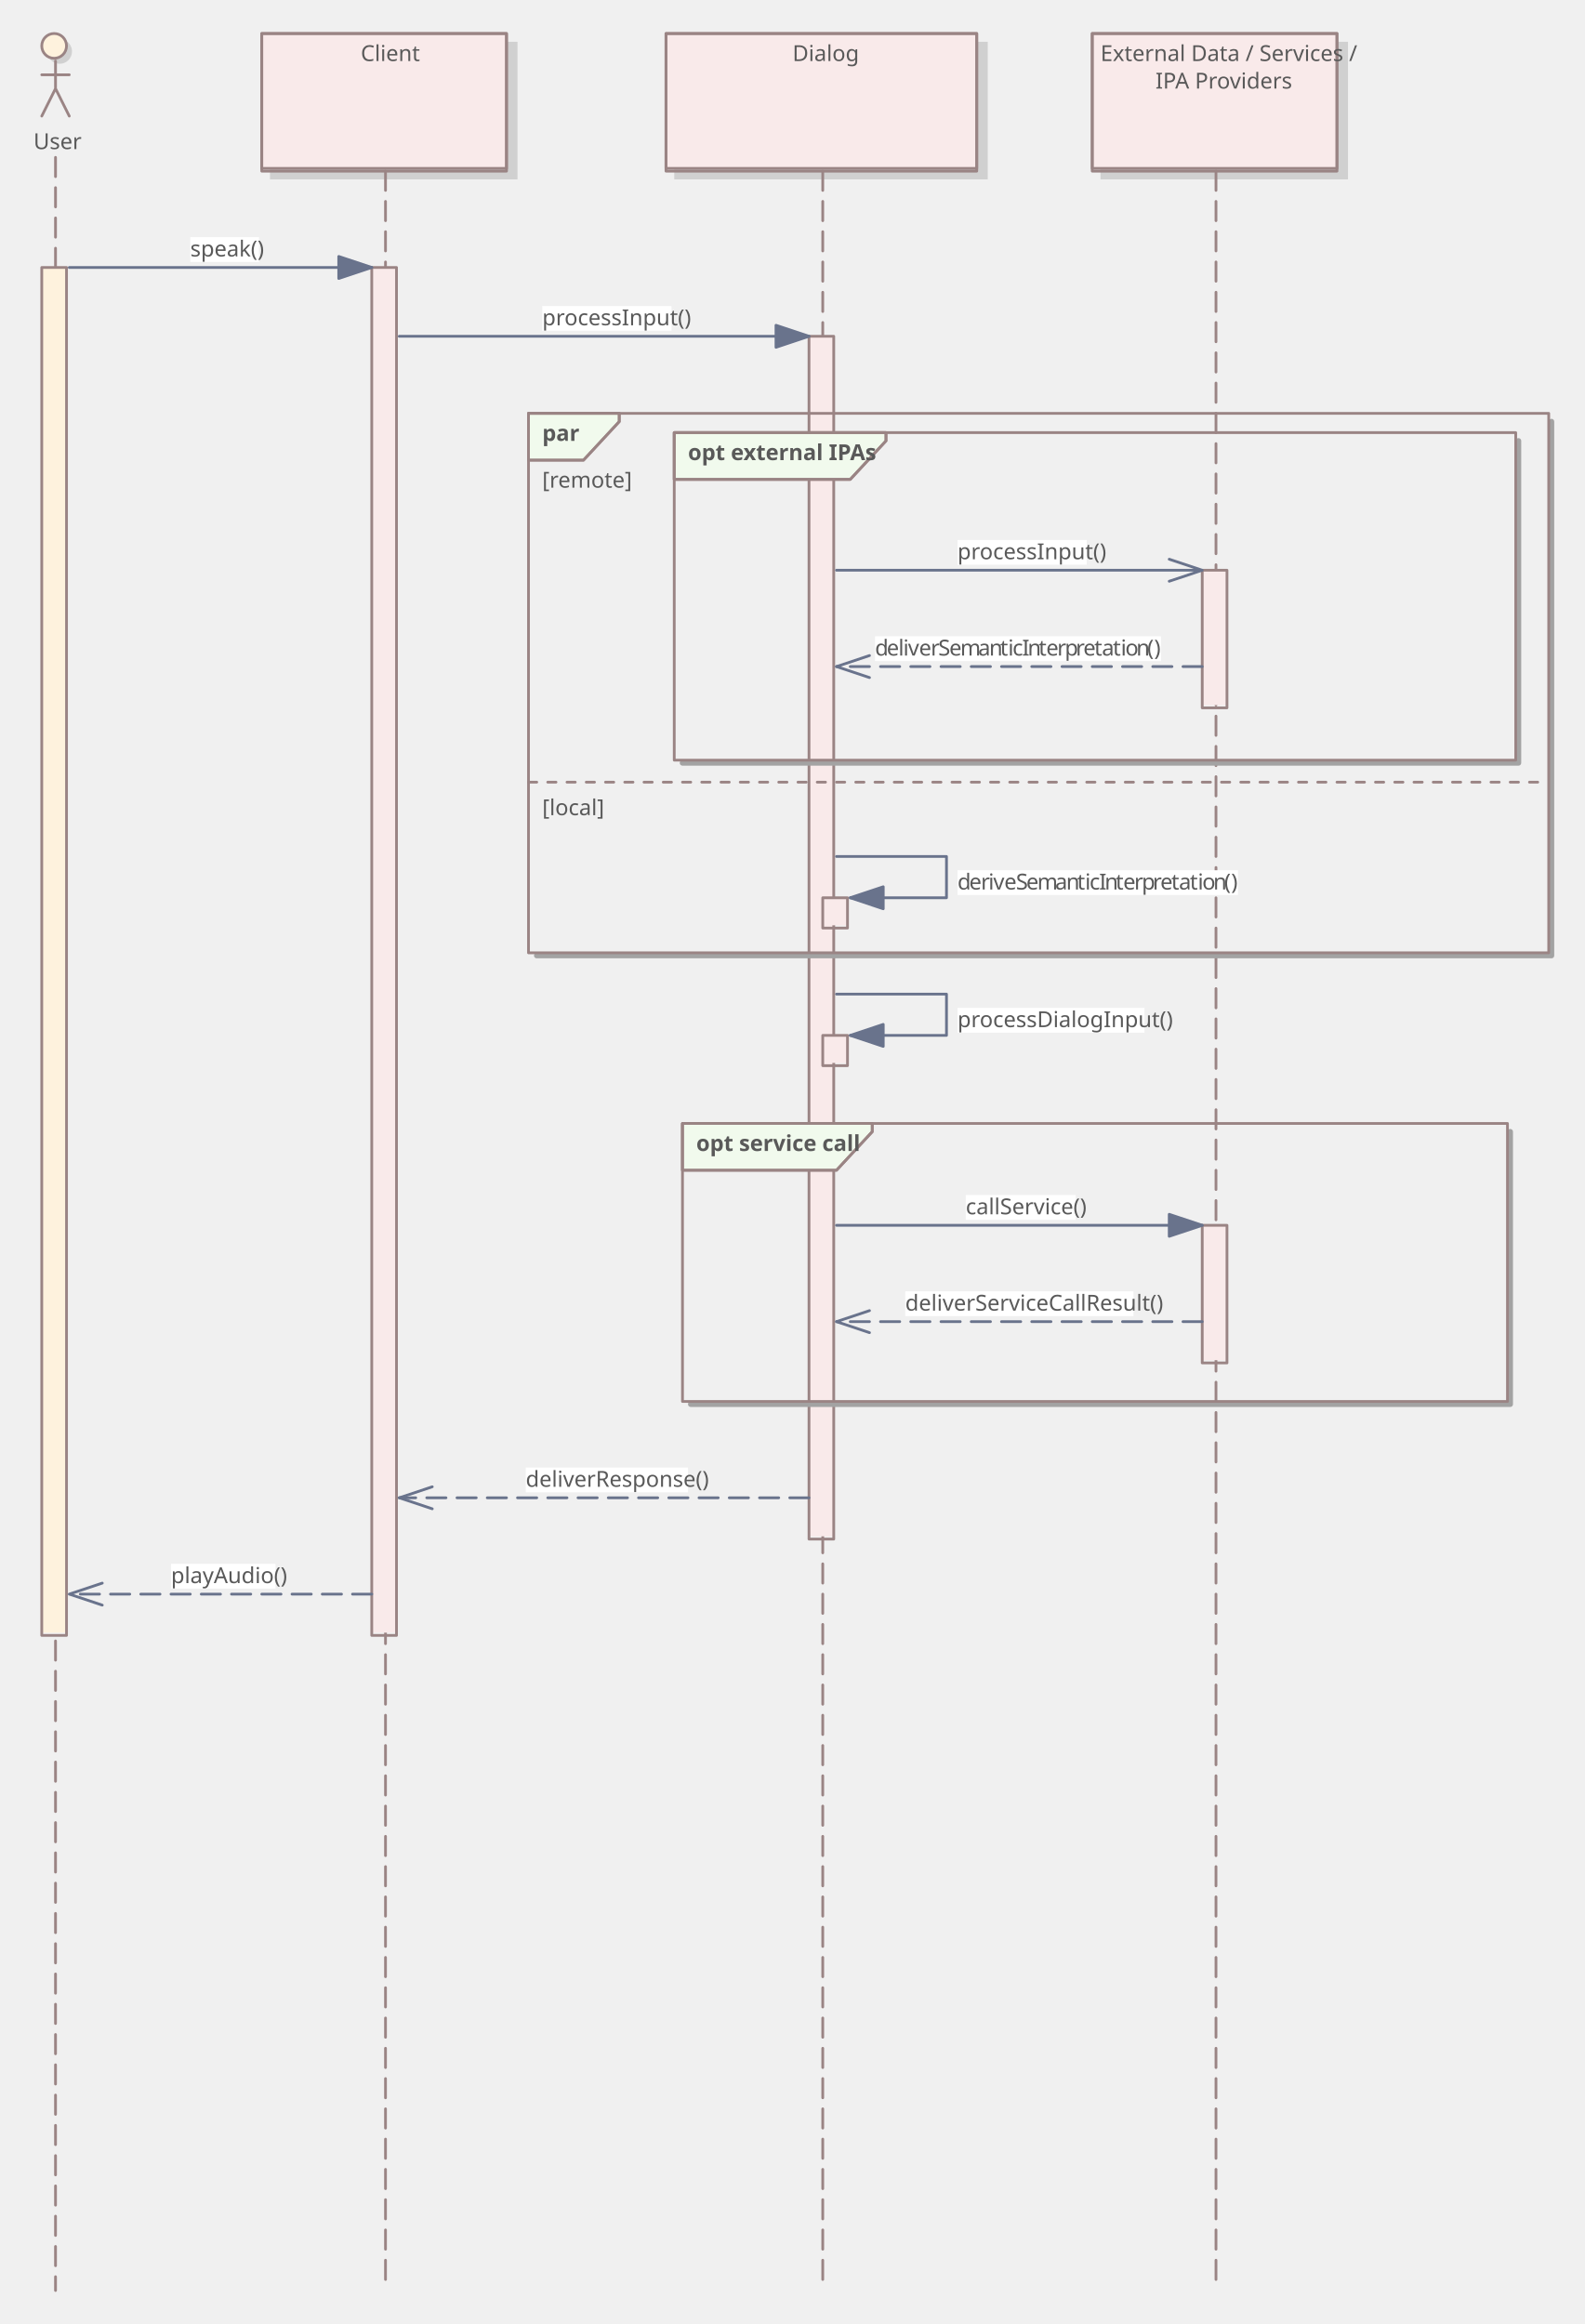
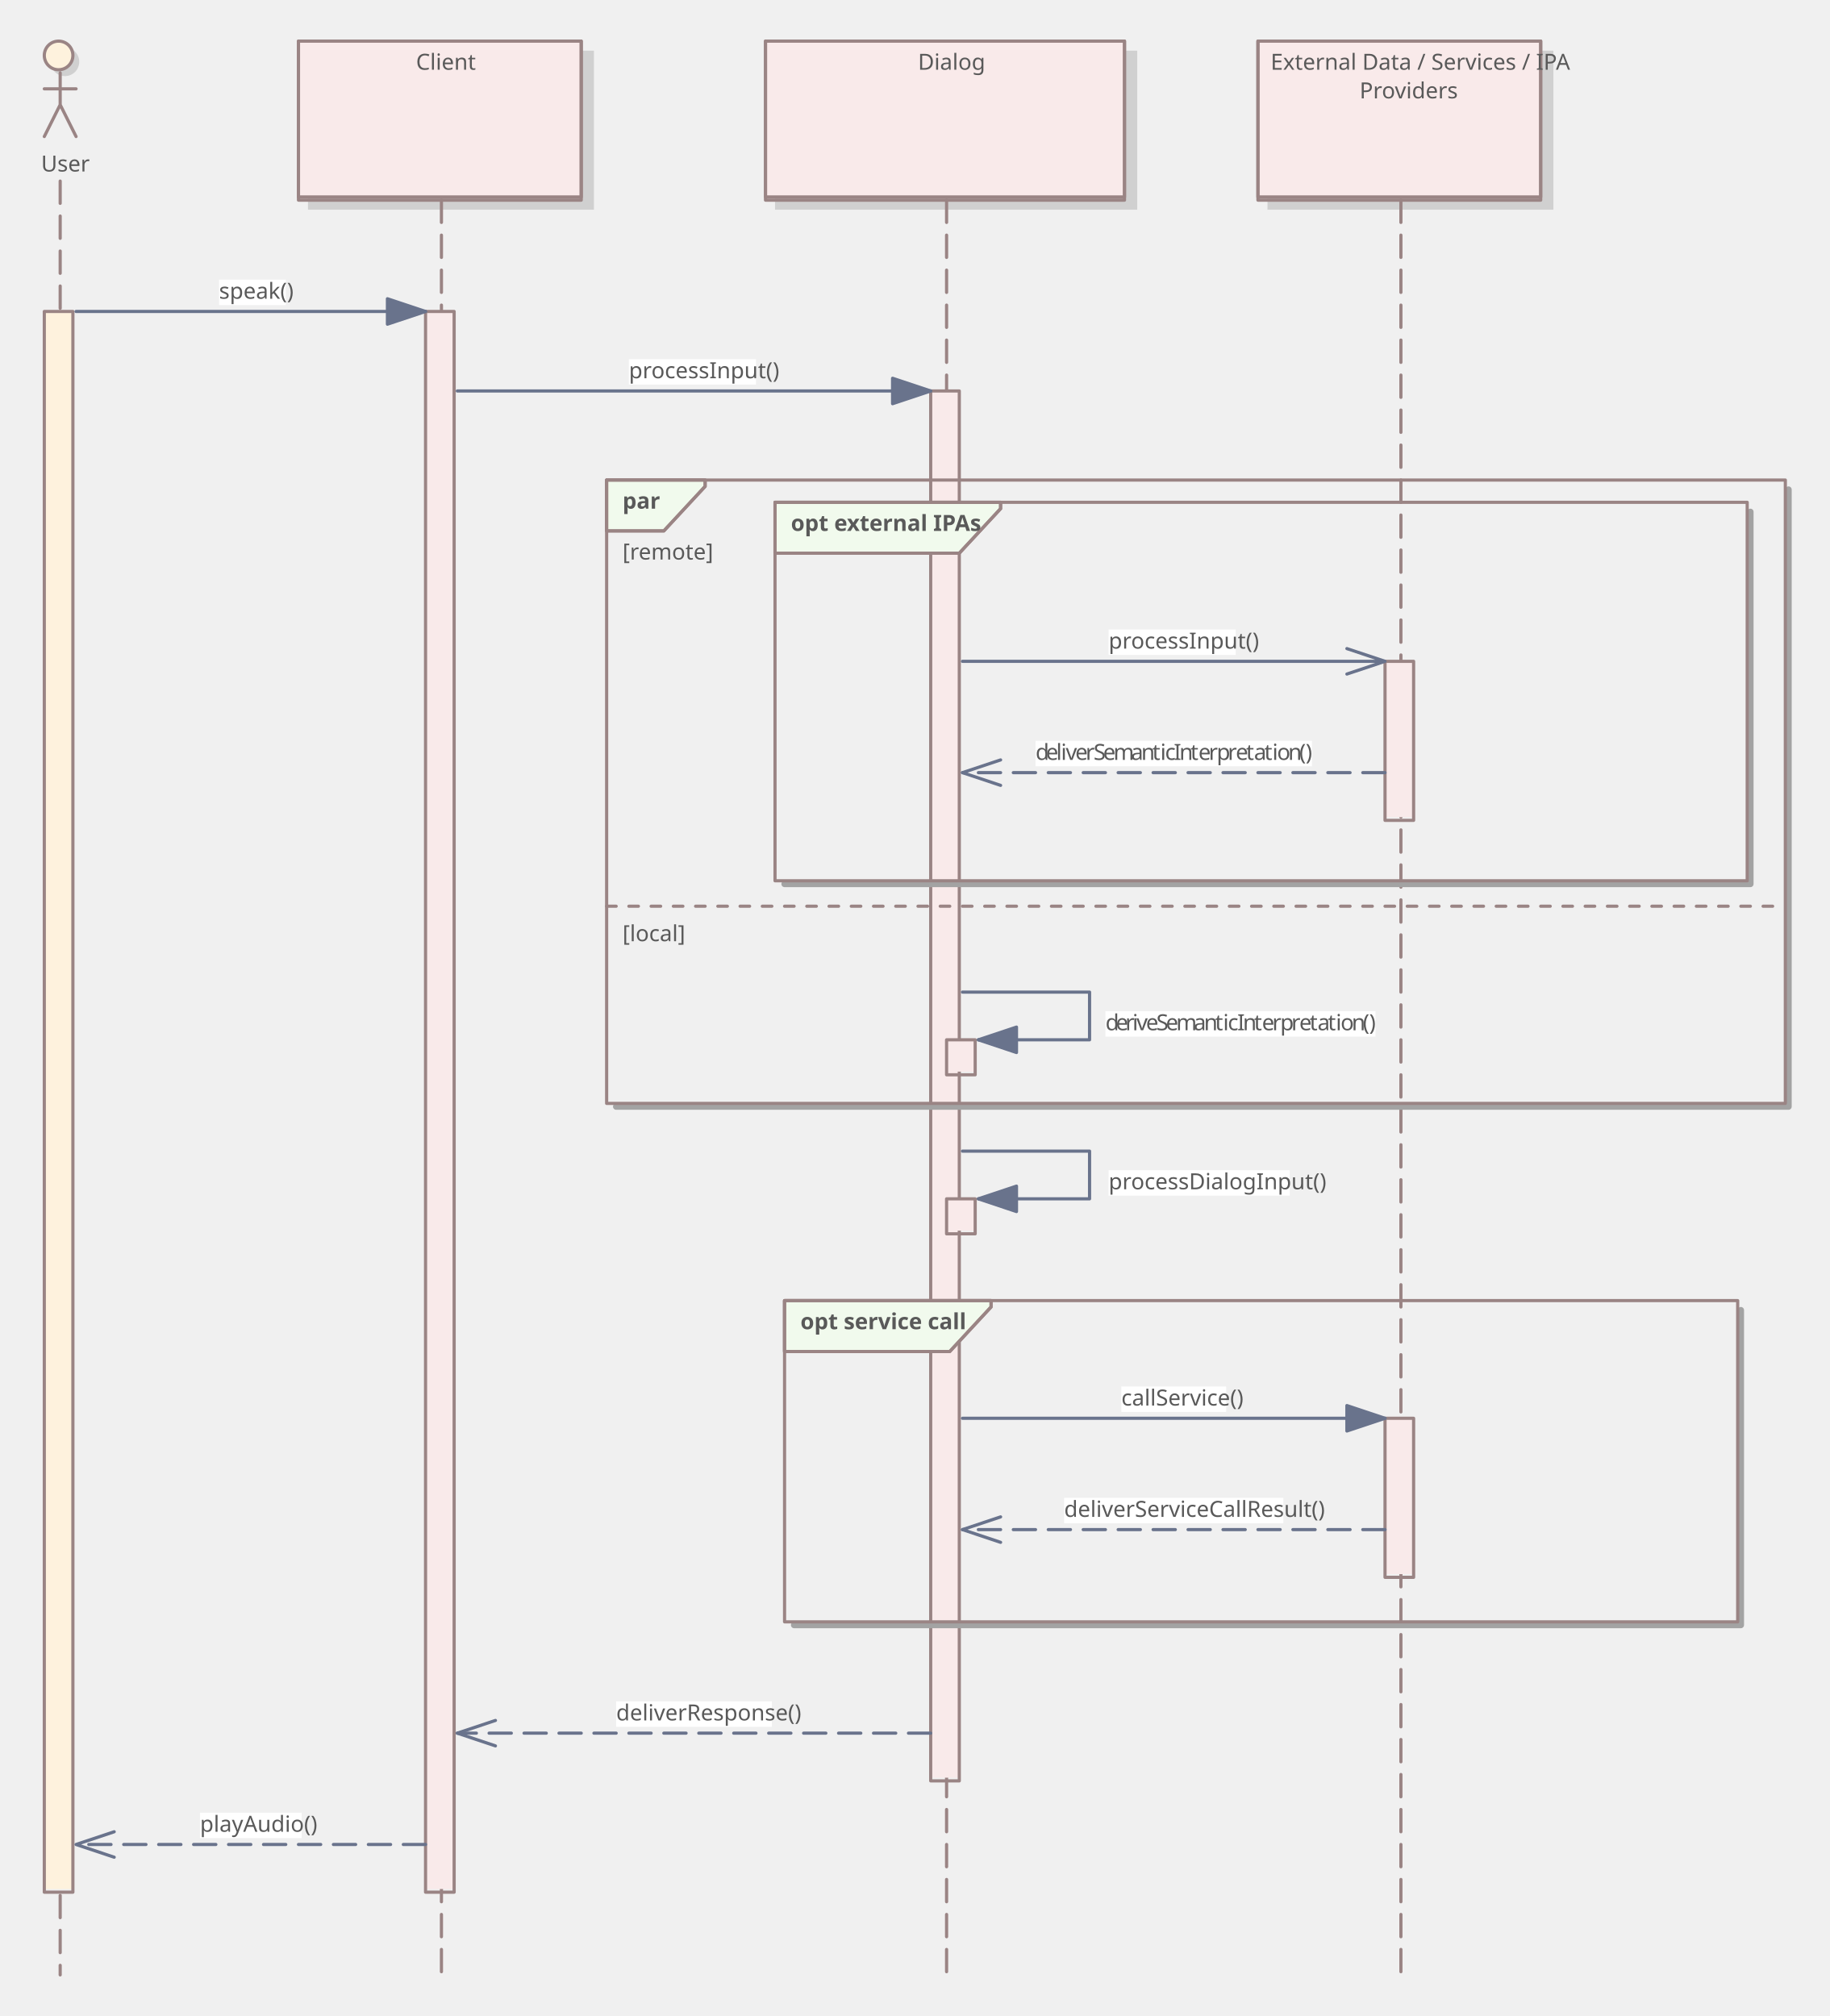
- <svg xmlns="http://www.w3.org/2000/svg" version="1.1" preserveAspectRatio="xMidYMid" xml:space="preserve" width="378.35pt" height="554.772pt" viewBox="36.637 24.302 378.35 554.772">
+ <svg xmlns="http://www.w3.org/2000/svg" version="1.1" preserveAspectRatio="xMidYMid" xml:space="preserve" width="355.92pt" height="392.233pt" viewBox="35.263 22.39 355.92 392.233">
  <g transform="matrix(1 0 0 -1 0 790)">
    <g stroke="#000000" fill="none" fill-rule="evenodd" stroke-width="1" stroke-linecap="round" stroke-linejoin="round" stroke-miterlimit="3" letter-spacing="normal" font-weight="normal" font-style="normal" baseline-shift="0">
-       <g transform="matrix(0.6 0 0 0.6 0 790.55)">
-         <g transform="matrix(1.094053 0 0 -1.095065 0 0)" font-family="CalibriUnicode" font-size="8">
+       <g transform="matrix(0.5 0 0 0.5 0 790.55)">
+         <g transform="matrix(1.236073 0 0 -1.237609 0 0)" font-family="CalibriUnicode" font-size="7">
          <path fill="#D0D0D0" stroke="none" d="M73 56.5C73 54.01 75.01 52 77.5 52C79.99 52 82 54.01 82 56.5C82 58.99 79.99 61 77.5 61C75.01 61 73 58.99 73 56.5" />
          <path stroke="none" fill="#FEF2DD" d="M71 54.5C71 52.01 73.01 50 75.5 50C77.99 50 80 52.01 80 54.5C80 56.99 77.99 59 75.5 59C73.01 59 71 56.99 71 54.5" />
          <path stroke="#9A8484" d="M71 54.5C71 52.01 73.01 50 75.5 50C77.99 50 80 52.01 80 54.5C80 56.99 77.99 59 75.5 59C73.01 59 71 56.99 71 54.5M76 60V70M71 65H81M71 80L76 70m5 10L76 70" />
-           <text transform="matrix(1 0 0 1 68 85)" fill="#595959" stroke="none">
-             <tspan dx="0 " x="0" y="7">User</tspan>
-           </text>
-           <path stroke="#9A8484" stroke-dasharray="7,4" d="M76 95L76 870" />
+           <text transform="matrix(1 0 0 1 70 85)" fill="#595959" stroke="none">
+             <tspan dx="0 " x="0" y="6">User</tspan>
+           </text>
+           <path stroke="#9A8484" stroke-dasharray="7,4" d="M76 94L76 658" />
          <rect stroke="none" fill="#FEF2DD" x="71" y="135" width="9" height="496" />
          <rect stroke="#9A8484" x="71" y="135" width="9" height="497" />
          <rect fill="#D0D0D0" stroke="none" x="154" y="53" width="90" height="50" />
          <rect stroke="none" fill="#F9EAEA" x="151" y="50" width="89" height="49" />
          <rect stroke="#9A8484" x="151" y="50" width="89" height="50" />
          <rect stroke="#9A8484" x="151" y="50" width="89" height="49" />
-           <text transform="matrix(1 0 0 1 187 53)" fill="#595959" stroke="none">
-             <tspan dx="0 " x="0" y="7">Client</tspan>
-           </text>
-           <path stroke="#9A8484" stroke-dasharray="7,4" d="M196 100L196 866" />
+           <text transform="matrix(1 0 0 1 188 53)" fill="#595959" stroke="none">
+             <tspan dx="0 " x="0" y="6">Client</tspan>
+           </text>
+           <path stroke="#9A8484" stroke-dasharray="7,4" d="M196 100L196 657" />
          <rect stroke="none" fill="#F9EAEA" x="191" y="135" width="9" height="496" />
          <rect stroke="#9A8484" x="191" y="135" width="9" height="497" />
          <rect fill="#D0D0D0" stroke="none" x="301" y="53" width="114" height="50" />
          <rect stroke="none" fill="#F9EAEA" x="298" y="50" width="113" height="49" />
          <rect stroke="#9A8484" x="298" y="50" width="113" height="50" />
          <rect stroke="#9A8484" x="298" y="50" width="113" height="49" />
-           <text transform="matrix(1 0 0 1 344 53)" fill="#595959" stroke="none">
-             <tspan dx="0 " x="0" y="7">Dialog</tspan>
-           </text>
-           <path stroke="#9A8484" stroke-dasharray="7,4" d="M355 100L355 866" />
+           <text transform="matrix(1 0 0 1 346 53)" fill="#595959" stroke="none">
+             <tspan dx="0 " x="0" y="6">Dialog</tspan>
+           </text>
+           <path stroke="#9A8484" stroke-dasharray="7,4" d="M355 100L355 657" />
          <rect stroke="none" fill="#F9EAEA" x="350" y="160" width="9" height="436" />
          <rect stroke="#9A8484" x="350" y="160" width="9" height="437" />
          <rect stroke="none" fill="#F9EAEA" x="355" y="364" width="9" height="10" />
          <rect stroke="#9A8484" x="355" y="364" width="9" height="11" />
          <rect stroke="none" fill="#F9EAEA" x="355" y="414" width="9" height="10" />
          <rect stroke="#9A8484" x="355" y="414" width="9" height="11" />
          <rect fill="#D0D0D0" stroke="none" x="456" y="53" width="90" height="50" />
          <rect stroke="none" fill="#F9EAEA" x="453" y="50" width="89" height="49" />
          <rect stroke="#9A8484" x="453" y="50" width="89" height="50" />
          <rect stroke="#9A8484" x="453" y="50" width="89" height="49" />
-           <text transform="matrix(1 0 0 1 456 53)" fill="#595959" stroke="none">
-             <tspan dx="0 " x="0" y="7">External Data / Services /</tspan>
-           </text>
-           <text transform="matrix(1 0 0 1 476 63)" fill="#595959" stroke="none">
-             <tspan dx="0 " x="0" y="7">IPA Providers</tspan>
-           </text>
-           <path stroke="#9A8484" stroke-dasharray="7,4" d="M498 100L498 866" />
+           <text transform="matrix(1 0 0 1 457 53)" fill="#595959" stroke="none">
+             <tspan dx="0 " x="0" y="6">External Data / Services / IPA</tspan>
+           </text>
+           <text transform="matrix(1 0 0 1 485 62)" fill="#595959" stroke="none">
+             <tspan dx="0 " x="0" y="6">Providers</tspan>
+           </text>
+           <path stroke="#9A8484" stroke-dasharray="7,4" d="M498 100L498 657" />
          <rect stroke="none" fill="#F9EAEA" x="493" y="245" width="9" height="49" />
          <rect stroke="#9A8484" x="493" y="245" width="9" height="50" />
          <rect stroke="none" fill="#F9EAEA" x="493" y="483" width="9" height="49" />
          <rect stroke="#9A8484" x="493" y="483" width="9" height="50" />
          <path stroke="#A3A3A3" stroke-width="2" d="M307 548H605m0 0V449" />
          <path stroke="#9A8484" d="M304 446V547m0 0H604m0 0V446m0 0H304" />
-           <path stroke="#9A8484" fill="#F1FAED" d="M304 446v17h56l13 -14v-3H304" />
-           <path stroke="#9A8484" d="M304 446v17h56l13 -14v-3H304 Z" />
+           <path stroke="#9A8484" fill="#F1FAED" d="M304 446v16h52l13 -14v-2H304" />
+           <path stroke="#9A8484" d="M304 446v16h52l13 -14v-2H304 Z" />
          <text transform="matrix(1 0 0 1 309 449)" fill="#595959" font-weight="bold" stroke="none">
-             <tspan dx="0 " x="0" y="7">opt service call</tspan>
+             <tspan dx="0 " x="0" y="6">opt service call</tspan>
          </text>
          <path stroke="#A3A3A3" stroke-width="2" d="M304 315H608m0 0V198" />
          <path stroke="#9A8484" d="M301 195V314m0 0H607m0 0V195m0 0H301" />
-           <path stroke="#9A8484" fill="#F1FAED" d="M301 195v17h64l13 -14v-3H301" />
-           <path stroke="#9A8484" d="M301 195v17h64l13 -14v-3H301 Z" />
+           <path stroke="#9A8484" fill="#F1FAED" d="M301 195v16h58l13 -14v-2H301" />
+           <path stroke="#9A8484" d="M301 195v16h58l13 -14v-2H301 Z" />
          <text transform="matrix(1 0 0 1 306 198)" fill="#595959" font-weight="bold" stroke="none">
-             <tspan dx="0 " x="0" y="7">opt external IPAs</tspan>
+             <tspan dx="0 " x="0" y="6">opt external IPAs</tspan>
          </text>
          <path stroke="#A3A3A3" stroke-width="2" d="M251 385H620m0 0V191" />
          <path stroke="#9A8484" d="M248 188V384m0 0H619m0 0V188m0 0H248" />
-           <path stroke="#9A8484" fill="#F1FAED" d="M248 188v17h20l13 -14v-3H248" />
-           <path stroke="#9A8484" d="M248 188v17h20l13 -14v-3H248 Z" />
+           <path stroke="#9A8484" fill="#F1FAED" d="M248 188v16h18l13 -14v-2H248" />
+           <path stroke="#9A8484" d="M248 188v16h18l13 -14v-2H248 Z" />
          <text transform="matrix(1 0 0 1 253 191)" fill="#595959" font-weight="bold" stroke="none">
-             <tspan dx="0 " x="0" y="7">par </tspan>
+             <tspan dx="0 " x="0" y="6">par </tspan>
          </text>
          <path stroke="#9A8484" stroke-dasharray="3,4" d="M248 322L615 322" />
-           <text transform="matrix(1 0 0 1 253 208)" fill="#595959" stroke="none">
-             <tspan dx="0 " x="0" y="7">[remote]</tspan>
+           <text transform="matrix(1 0 0 1 253 207)" fill="#595959" stroke="none">
+             <tspan dx="0 " x="0" y="6">[remote]</tspan>
          </text>
          <text transform="matrix(1 0 0 1 253 327)" fill="#595959" stroke="none">
-             <tspan dx="0 " x="0" y="7">[local]</tspan>
+             <tspan dx="0 " x="0" y="6">[local]</tspan>
          </text>
          <path stroke="#69738C" d="M81 135H191" />
          <path stroke="#69738C" fill="#69738C" d="M179 131v4v4l12 -4l-12 -4" />
          <path stroke="#69738C" d="M201 160H350" />
          <path stroke="#69738C" fill="#69738C" d="M338 156v4v4l12 -4l-12 -4" />
          <path stroke="#69738C" d="M360 245H493m0 0l-12 -4m12 4l-12 4" />
          <path stroke="#69738C" stroke-dasharray="7,4" d="M493 280L360 280" />
          <path stroke="#69738C" d="M360 280l12 -4m-12 4l12 4" />
          <path stroke="#69738C" d="M360 349h40m0 0v15m0 0H365" />
          <path stroke="#69738C" fill="#69738C" d="M377 360v4v4l-12 -4l12 -4" />
          <path stroke="#69738C" d="M360 399h40m0 0v15m0 0H365" />
          <path stroke="#69738C" fill="#69738C" d="M377 410v4v4l-12 -4l12 -4" />
          <path stroke="#69738C" d="M360 483H493" />
          <path stroke="#69738C" fill="#69738C" d="M481 479v4v4l12 -4l-12 -4" />
          <path stroke="#69738C" stroke-dasharray="7,4" d="M493 518L360 518" />
          <path stroke="#69738C" d="M360 518l12 -4m-12 4l12 4" />
          <path stroke="#69738C" stroke-dasharray="7,4" d="M350 582L201 582" />
          <path stroke="#69738C" d="M201 582l12 -4m-12 4l12 4" />
          <path stroke="#69738C" stroke-dasharray="7,4" d="M191 617L85 617" />
          <path stroke="#69738C" d="M81 617l12 -4m-12 4l12 4" />
-           <g transform="matrix(1 0 0 -1 125 124)">
-             <rect fill="#FFFFFF" stroke="none" x="0" width="25" y="-9" height="9" />
-           </g>
-           <text transform="matrix(1 0 0 1 125 124)" fill="#595959" stroke="none">
-             <tspan dx="0 " x="0" y="7">speak()</tspan>
-           </text>
-           <g transform="matrix(1 0 0 -1 407 472)">
-             <rect fill="#FFFFFF" stroke="none" x="0" width="40" y="-9" height="9" />
-           </g>
-           <text transform="matrix(1 0 0 1 407 472)" fill="#595959" stroke="none">
-             <tspan dx="0 " x="0" y="7">callService()</tspan>
-           </text>
-           <g transform="matrix(1 0 0 -1 404 234)">
-             <rect fill="#FFFFFF" stroke="none" x="0" width="47" y="-9" height="9" />
-           </g>
-           <text transform="matrix(1 0 0 1 404 234)" fill="#595959" stroke="none">
-             <tspan dx="0 " x="0" y="7">processInput()</tspan>
-           </text>
-           <g transform="matrix(1 0 0 -1 404 354)">
-             <rect fill="#FFFFFF" stroke="none" x="0" width="102" y="-9" height="9" />
-           </g>
-           <text transform="matrix(1 0 0 1 404 354)" fill="#595959" stroke="none">
-             <tspan dx="0 " x="0" y="7">d</tspan>
-             <tspan dx="0 " x="4.25" y="7">e</tspan>
-             <tspan dx="0 " x="8.5" y="7">r</tspan>
-             <tspan dx="0 " x="11.25" y="7">i</tspan>
-             <tspan dx="0 " x="13" y="7">v</tspan>
-             <tspan dx="0 " x="17" y="7">e</tspan>
-             <tspan dx="0 " x="21.25" y="7">S</tspan>
-             <tspan dx="0 " x="25" y="7">e</tspan>
-             <tspan dx="0 " x="29" y="7">m</tspan>
-             <tspan dx="0 " x="35.5" y="7">a</tspan>
-             <tspan dx="0 " x="39.5" y="7">n</tspan>
-             <tspan dx="0 0 " x="43.5" y="7">ti</tspan>
-             <tspan dx="0 " x="48" y="7">c</tspan>
-             <tspan dx="0 " x="51.5" y="7">I</tspan>
-             <tspan dx="0 " x="53.5" y="7">n</tspan>
-             <tspan dx="0 " x="57.5" y="7">t</tspan>
-             <tspan dx="0 " x="60.25" y="7">e</tspan>
-             <tspan dx="0 " x="64.25" y="7">r</tspan>
-             <tspan dx="0 " x="67" y="7">p</tspan>
-             <tspan dx="0 " x="71" y="7">r</tspan>
-             <tspan dx="0 " x="73.75" y="7">e</tspan>
-             <tspan dx="0 " x="77.75" y="7">t</tspan>
-             <tspan dx="0 " x="80.5" y="7">a</tspan>
-             <tspan dx="0 0 " x="84.5" y="7">ti</tspan>
-             <tspan dx="0 " x="89" y="7">o</tspan>
-             <tspan dx="0 " x="93" y="7">n</tspan>
-             <tspan dx="0 " x="97" y="7">(</tspan>
-             <tspan dx="0 " x="99.5" y="7">)</tspan>
-           </text>
-           <g transform="matrix(1 0 0 -1 374 269)">
-             <rect fill="#FFFFFF" stroke="none" x="0" width="104" y="-9" height="9" />
-           </g>
-           <text transform="matrix(1 0 0 1 374 269)" fill="#595959" stroke="none">
-             <tspan dx="0 " x="0" y="7">d</tspan>
-             <tspan dx="0 " x="4.25" y="7">e</tspan>
-             <tspan dx="0 " x="8.5" y="7">l</tspan>
-             <tspan dx="0 " x="10.25" y="7">i</tspan>
-             <tspan dx="0 " x="12" y="7">v</tspan>
-             <tspan dx="0 " x="16" y="7">e</tspan>
-             <tspan dx="0 " x="20.25" y="7">r</tspan>
-             <tspan dx="0 " x="23" y="7">S</tspan>
-             <tspan dx="0 " x="27" y="7">e</tspan>
-             <tspan dx="0 " x="31" y="7">m</tspan>
-             <tspan dx="0 " x="37.5" y="7">a</tspan>
-             <tspan dx="0 " x="41.5" y="7">n</tspan>
-             <tspan dx="0 0 " x="45.5" y="7">ti</tspan>
-             <tspan dx="0 " x="50" y="7">c</tspan>
-             <tspan dx="0 " x="53.5" y="7">I</tspan>
-             <tspan dx="0 " x="55.5" y="7">n</tspan>
-             <tspan dx="0 " x="59.5" y="7">t</tspan>
-             <tspan dx="0 " x="62.25" y="7">e</tspan>
-             <tspan dx="0 " x="66.25" y="7">r</tspan>
-             <tspan dx="0 " x="69" y="7">p</tspan>
-             <tspan dx="0 " x="73" y="7">r</tspan>
-             <tspan dx="0 " x="75.75" y="7">e</tspan>
-             <tspan dx="0 " x="79.75" y="7">t</tspan>
-             <tspan dx="0 " x="82.5" y="7">a</tspan>
-             <tspan dx="0 0 " x="86.5" y="7">ti</tspan>
-             <tspan dx="0 " x="91" y="7">o</tspan>
-             <tspan dx="0 " x="95" y="7">n</tspan>
-             <tspan dx="0 " x="99" y="7">(</tspan>
-             <tspan dx="0 " x="101.5" y="7">)</tspan>
-           </text>
-           <g transform="matrix(1 0 0 -1 404 404)">
-             <rect fill="#FFFFFF" stroke="none" x="0" width="68" y="-9" height="9" />
-           </g>
-           <text transform="matrix(1 0 0 1 404 404)" fill="#595959" stroke="none">
-             <tspan dx="0 " x="0" y="7">processDialogInput()</tspan>
-           </text>
-           <g transform="matrix(1 0 0 -1 118 606)">
-             <rect fill="#FFFFFF" stroke="none" x="0" width="38" y="-9" height="9" />
-           </g>
-           <text transform="matrix(1 0 0 1 118 606)" fill="#595959" stroke="none">
-             <tspan dx="0 " x="0" y="7">playAudio()</tspan>
-           </text>
-           <g transform="matrix(1 0 0 -1 247 571)">
-             <rect fill="#FFFFFF" stroke="none" x="0" width="59" y="-9" height="9" />
-           </g>
-           <text transform="matrix(1 0 0 1 247 571)" fill="#595959" stroke="none">
-             <tspan dx="0 " x="0" y="7">deliverResponse()</tspan>
-           </text>
-           <g transform="matrix(1 0 0 -1 253 149)">
-             <rect fill="#FFFFFF" stroke="none" x="0" width="47" y="-9" height="9" />
-           </g>
-           <text transform="matrix(1 0 0 1 253 149)" fill="#595959" stroke="none">
-             <tspan dx="0 " x="0" y="7">processInput()</tspan>
-           </text>
-           <g transform="matrix(1 0 0 -1 385 507)">
-             <rect fill="#FFFFFF" stroke="none" x="0" width="83" y="-9" height="9" />
-           </g>
-           <text transform="matrix(1 0 0 1 385 507)" fill="#595959" stroke="none">
-             <tspan dx="0 " x="0" y="7">deliverServiceCallResult()</tspan>
+           <g transform="matrix(1 0 0 -1 406 405)">
+             <rect fill="#FFFFFF" stroke="none" x="0" width="57" y="-8" height="8" />
+           </g>
+           <text transform="matrix(1 0 0 1 406 405)" fill="#595959" stroke="none">
+             <tspan dx="0 " x="0" y="6">processDialogInput()</tspan>
+           </text>
+           <g transform="matrix(1 0 0 -1 392 508)">
+             <rect fill="#FFFFFF" stroke="none" x="0" width="69" y="-8" height="8" />
+           </g>
+           <text transform="matrix(1 0 0 1 392 508)" fill="#595959" stroke="none">
+             <tspan dx="0 " x="0" y="6">deliverServiceCallResult()</tspan>
+           </text>
+           <g transform="matrix(1 0 0 -1 405 355)">
+             <rect fill="#FFFFFF" stroke="none" x="0" width="85" y="-8" height="8" />
+           </g>
+           <text transform="matrix(1 0 0 1 405 355)" fill="#595959" stroke="none">
+             <tspan dx="0 " x="0" y="6">d</tspan>
+             <tspan dx="0 " x="3.25" y="6">e</tspan>
+             <tspan dx="0 " x="6.25" y="6">r</tspan>
+             <tspan dx="0 " x="8.5" y="6">i</tspan>
+             <tspan dx="0 " x="9.75" y="6">v</tspan>
+             <tspan dx="0 " x="12.75" y="6">e</tspan>
+             <tspan dx="0 " x="16" y="6">S</tspan>
+             <tspan dx="0 " x="19" y="6">e</tspan>
+             <tspan dx="0 " x="22.25" y="6">m</tspan>
+             <tspan dx="0 " x="27.75" y="6">a</tspan>
+             <tspan dx="0 " x="31" y="6">n</tspan>
+             <tspan dx="0 0 " x="34.5" y="6">ti</tspan>
+             <tspan dx="0 " x="38.5" y="6">c</tspan>
+             <tspan dx="0 " x="41.5" y="6">I</tspan>
+             <tspan dx="0 " x="43.25" y="6">n</tspan>
+             <tspan dx="0 " x="46.75" y="6">t</tspan>
+             <tspan dx="0 " x="49.25" y="6">e</tspan>
+             <tspan dx="0 " x="52.5" y="6">r</tspan>
+             <tspan dx="0 " x="55" y="6">p</tspan>
+             <tspan dx="0 " x="58.5" y="6">r</tspan>
+             <tspan dx="0 " x="61" y="6">e</tspan>
+             <tspan dx="0 " x="64.25" y="6">t</tspan>
+             <tspan dx="0 " x="66.75" y="6">a</tspan>
+             <tspan dx="0 0 " x="70" y="6">ti</tspan>
+             <tspan dx="0 " x="74" y="6">o</tspan>
+             <tspan dx="0 " x="77.5" y="6">n</tspan>
+             <tspan dx="0 " x="81" y="6">(</tspan>
+             <tspan dx="0 " x="83" y="6">)</tspan>
+           </text>
+           <g transform="matrix(1 0 0 -1 383 270)">
+             <rect fill="#FFFFFF" stroke="none" x="0" width="87" y="-8" height="8" />
+           </g>
+           <text transform="matrix(1 0 0 1 383 270)" fill="#595959" stroke="none">
+             <tspan dx="0 " x="0" y="6">d</tspan>
+             <tspan dx="0 " x="3.25" y="6">e</tspan>
+             <tspan dx="0 " x="6.5" y="6">l</tspan>
+             <tspan dx="0 " x="8" y="6">i</tspan>
+             <tspan dx="0 " x="9.5" y="6">v</tspan>
+             <tspan dx="0 " x="12.5" y="6">e</tspan>
+             <tspan dx="0 " x="15.75" y="6">r</tspan>
+             <tspan dx="0 " x="18.25" y="6">S</tspan>
+             <tspan dx="0 " x="21.25" y="6">e</tspan>
+             <tspan dx="0 " x="24.5" y="6">m</tspan>
+             <tspan dx="0 " x="30" y="6">a</tspan>
+             <tspan dx="0 " x="33.25" y="6">n</tspan>
+             <tspan dx="0 0 " x="36.75" y="6">ti</tspan>
+             <tspan dx="0 " x="40.75" y="6">c</tspan>
+             <tspan dx="0 " x="43.5" y="6">I</tspan>
+             <tspan dx="0 " x="45.25" y="6">n</tspan>
+             <tspan dx="0 " x="48.75" y="6">t</tspan>
+             <tspan dx="0 " x="51.25" y="6">e</tspan>
+             <tspan dx="0 " x="54.5" y="6">r</tspan>
+             <tspan dx="0 " x="57" y="6">p</tspan>
+             <tspan dx="0 " x="60.5" y="6">r</tspan>
+             <tspan dx="0 " x="63" y="6">e</tspan>
+             <tspan dx="0 " x="66.25" y="6">t</tspan>
+             <tspan dx="0 " x="68.75" y="6">a</tspan>
+             <tspan dx="0 0 " x="72" y="6">ti</tspan>
+             <tspan dx="0 " x="76" y="6">o</tspan>
+             <tspan dx="0 " x="79.5" y="6">n</tspan>
+             <tspan dx="0 " x="83" y="6">(</tspan>
+             <tspan dx="0 " x="85" y="6">)</tspan>
+           </text>
+           <g transform="matrix(1 0 0 -1 255 150)">
+             <rect fill="#FFFFFF" stroke="none" x="0" width="40" y="-8" height="8" />
+           </g>
+           <text transform="matrix(1 0 0 1 255 150)" fill="#595959" stroke="none">
+             <tspan dx="0 " x="0" y="6">processInput()</tspan>
+           </text>
+           <g transform="matrix(1 0 0 -1 120 607)">
+             <rect fill="#FFFFFF" stroke="none" x="0" width="32" y="-8" height="8" />
+           </g>
+           <text transform="matrix(1 0 0 1 120 607)" fill="#595959" stroke="none">
+             <tspan dx="0 " x="0" y="6">playAudio()</tspan>
+           </text>
+           <g transform="matrix(1 0 0 -1 410 473)">
+             <rect fill="#FFFFFF" stroke="none" x="0" width="33" y="-8" height="8" />
+           </g>
+           <text transform="matrix(1 0 0 1 410 473)" fill="#595959" stroke="none">
+             <tspan dx="0 " x="0" y="6">callService()</tspan>
+           </text>
+           <g transform="matrix(1 0 0 -1 406 235)">
+             <rect fill="#FFFFFF" stroke="none" x="0" width="40" y="-8" height="8" />
+           </g>
+           <text transform="matrix(1 0 0 1 406 235)" fill="#595959" stroke="none">
+             <tspan dx="0 " x="0" y="6">processInput()</tspan>
+           </text>
+           <g transform="matrix(1 0 0 -1 126 125)">
+             <rect fill="#FFFFFF" stroke="none" x="0" width="21" y="-8" height="8" />
+           </g>
+           <text transform="matrix(1 0 0 1 126 125)" fill="#595959" stroke="none">
+             <tspan dx="0 " x="0" y="6">speak()</tspan>
+           </text>
+           <g transform="matrix(1 0 0 -1 251 572)">
+             <rect fill="#FFFFFF" stroke="none" x="0" width="49" y="-8" height="8" />
+           </g>
+           <text transform="matrix(1 0 0 1 251 572)" fill="#595959" stroke="none">
+             <tspan dx="0 " x="0" y="6">deliverResponse()</tspan>
          </text>
        </g>
      </g>
    </g>
  </g>
</svg>
